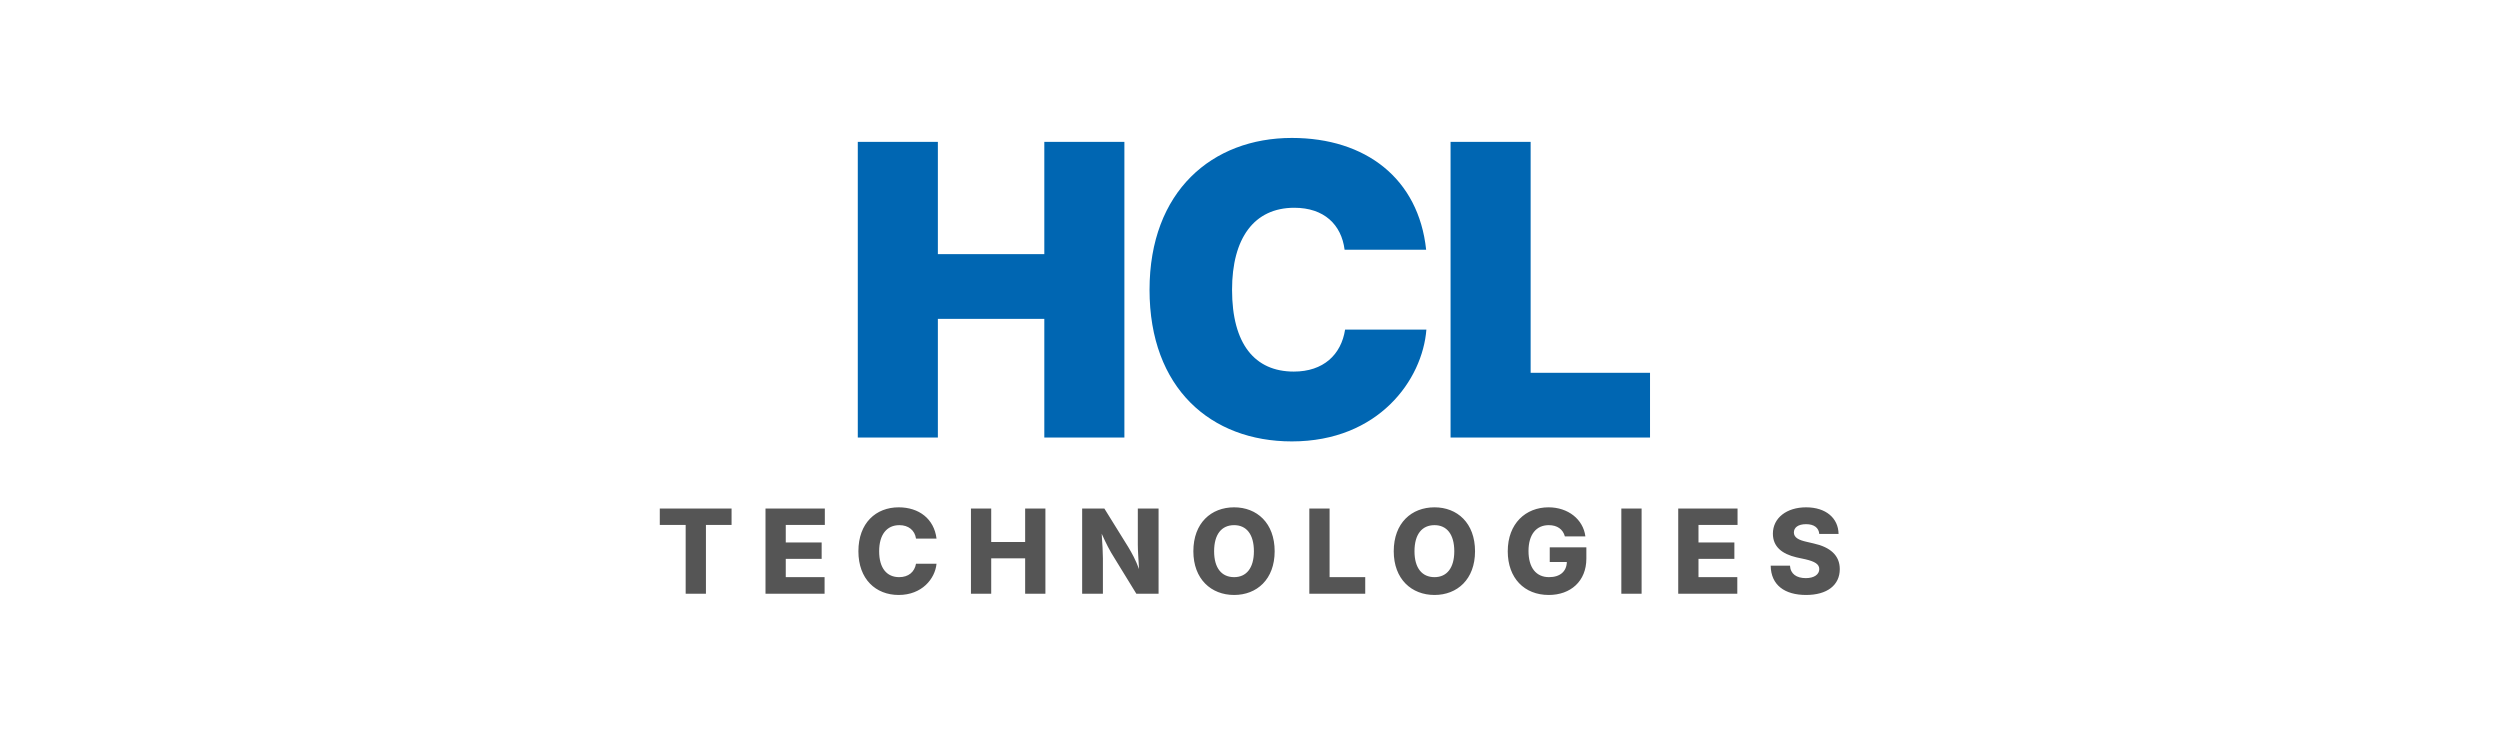
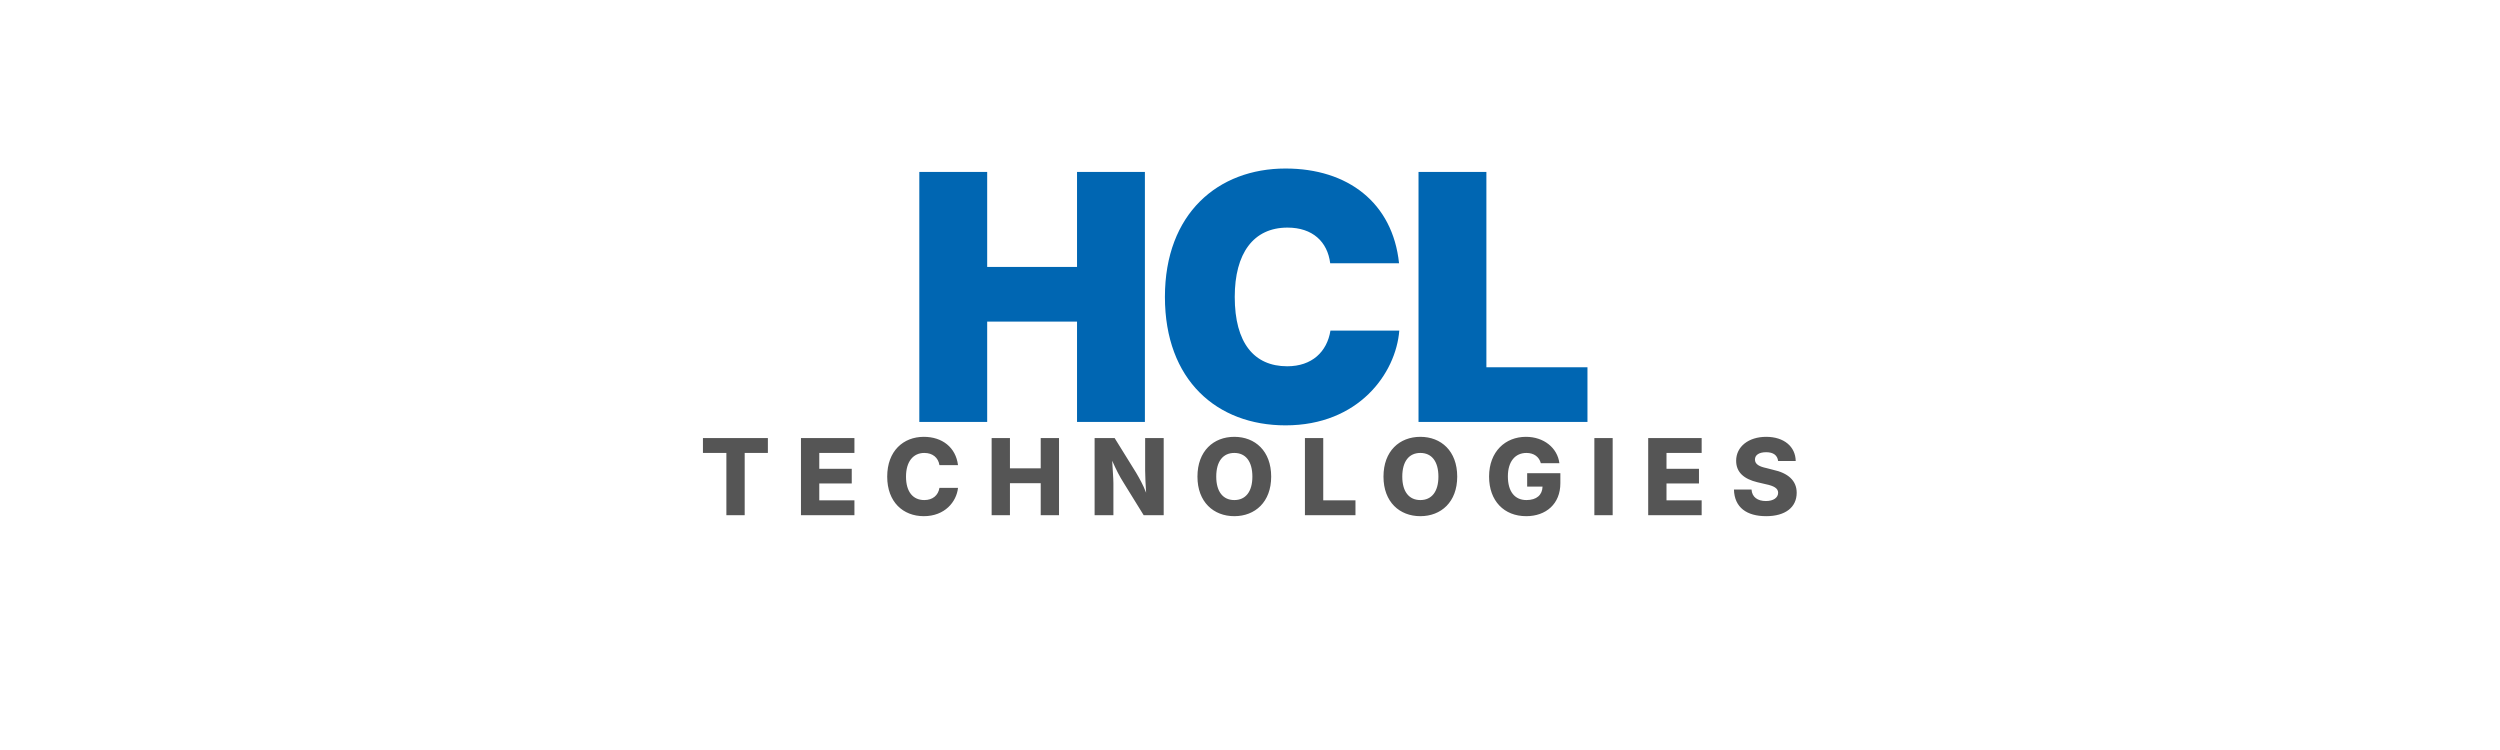
<svg xmlns="http://www.w3.org/2000/svg" viewBox="0 0 160 48" width="160" height="48" fill="none">
-   <text x="80" y="28" font-family="'Plus Jakarta Sans', system-ui, -apple-system, sans-serif" font-size="26" font-weight="900" fill="#0066B2" text-anchor="middle" letter-spacing="-0.5">HCL</text>
-   <text x="80" y="38" font-family="'Plus Jakarta Sans', system-ui, -apple-system, sans-serif" font-size="7.5" font-weight="800" fill="#555555" text-anchor="middle" letter-spacing="1.5">TECHNOLOGIES</text>
+   <text x="80" y="19" font-family="'Plus Jakarta Sans', system-ui, -apple-system, sans-serif" font-size="22" font-weight="900" fill="#0066B2" text-anchor="middle" dominant-baseline="central" letter-spacing="-0.5">HCL</text>
+   <text x="80" y="30.5" font-family="'Plus Jakarta Sans', system-ui, -apple-system, sans-serif" font-size="6.8" font-weight="800" fill="#555555" text-anchor="middle" dominant-baseline="central" letter-spacing="1.5">TECHNOLOGIES</text>
</svg>
